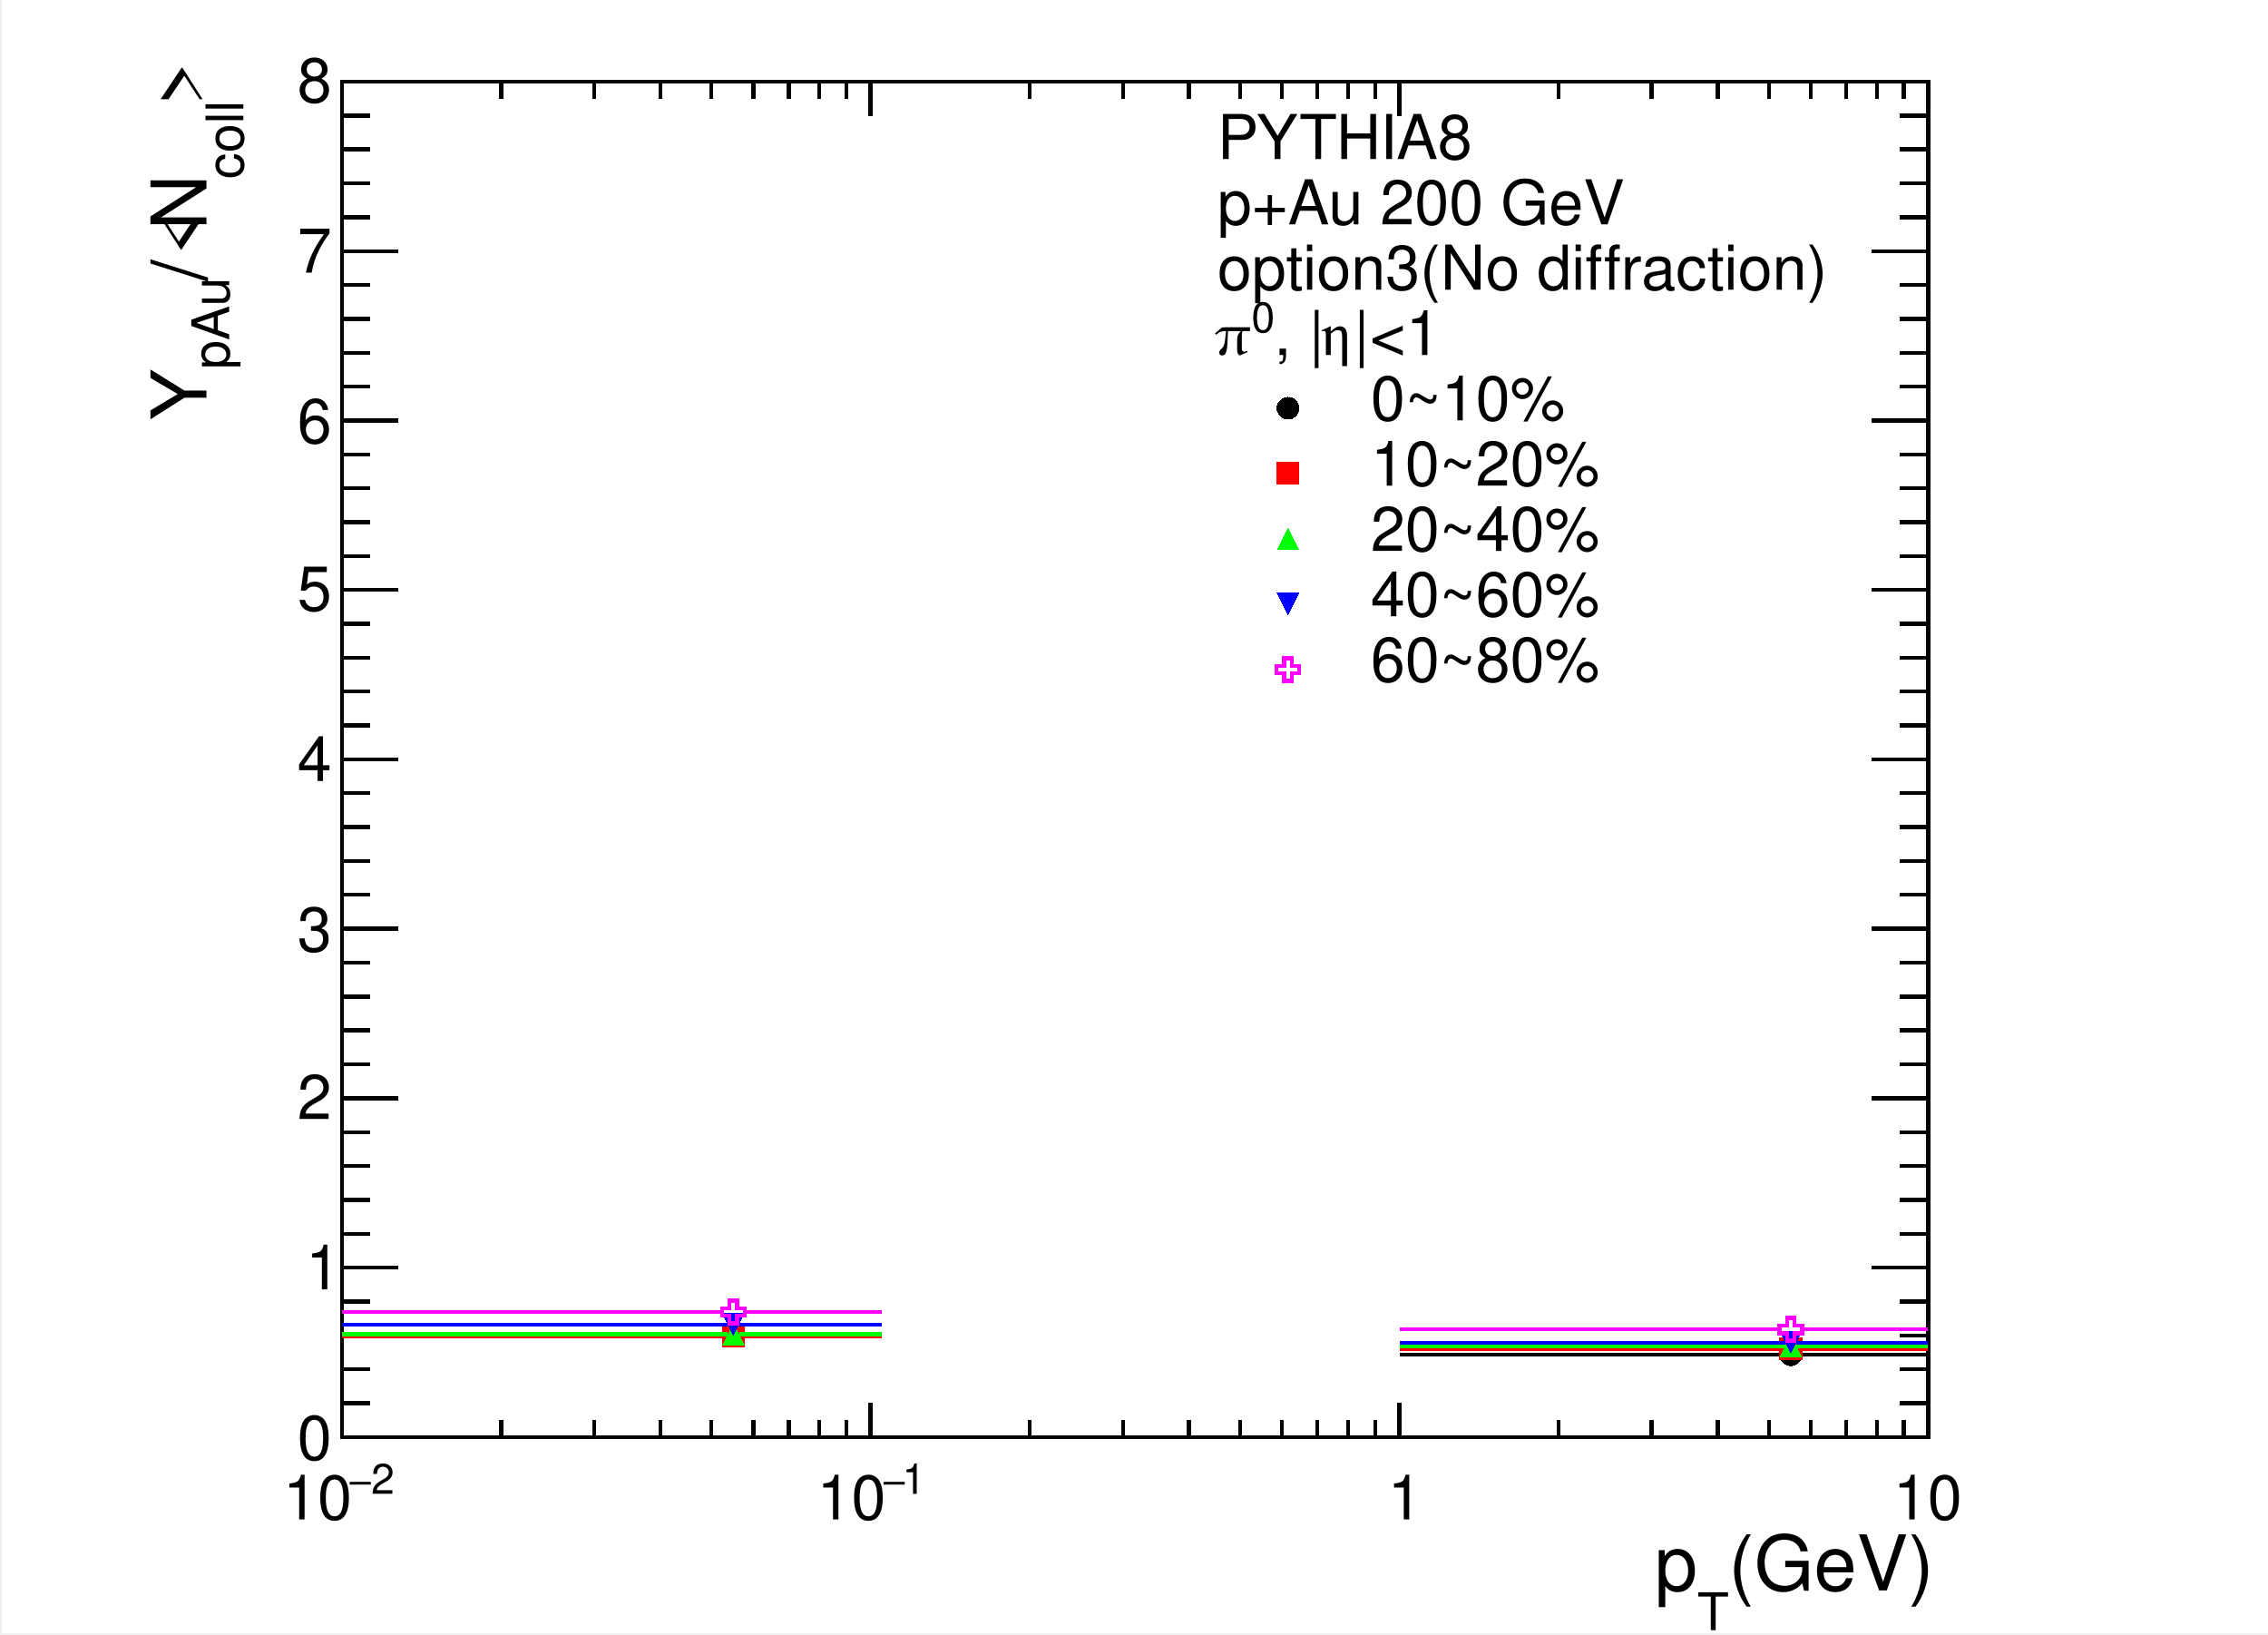
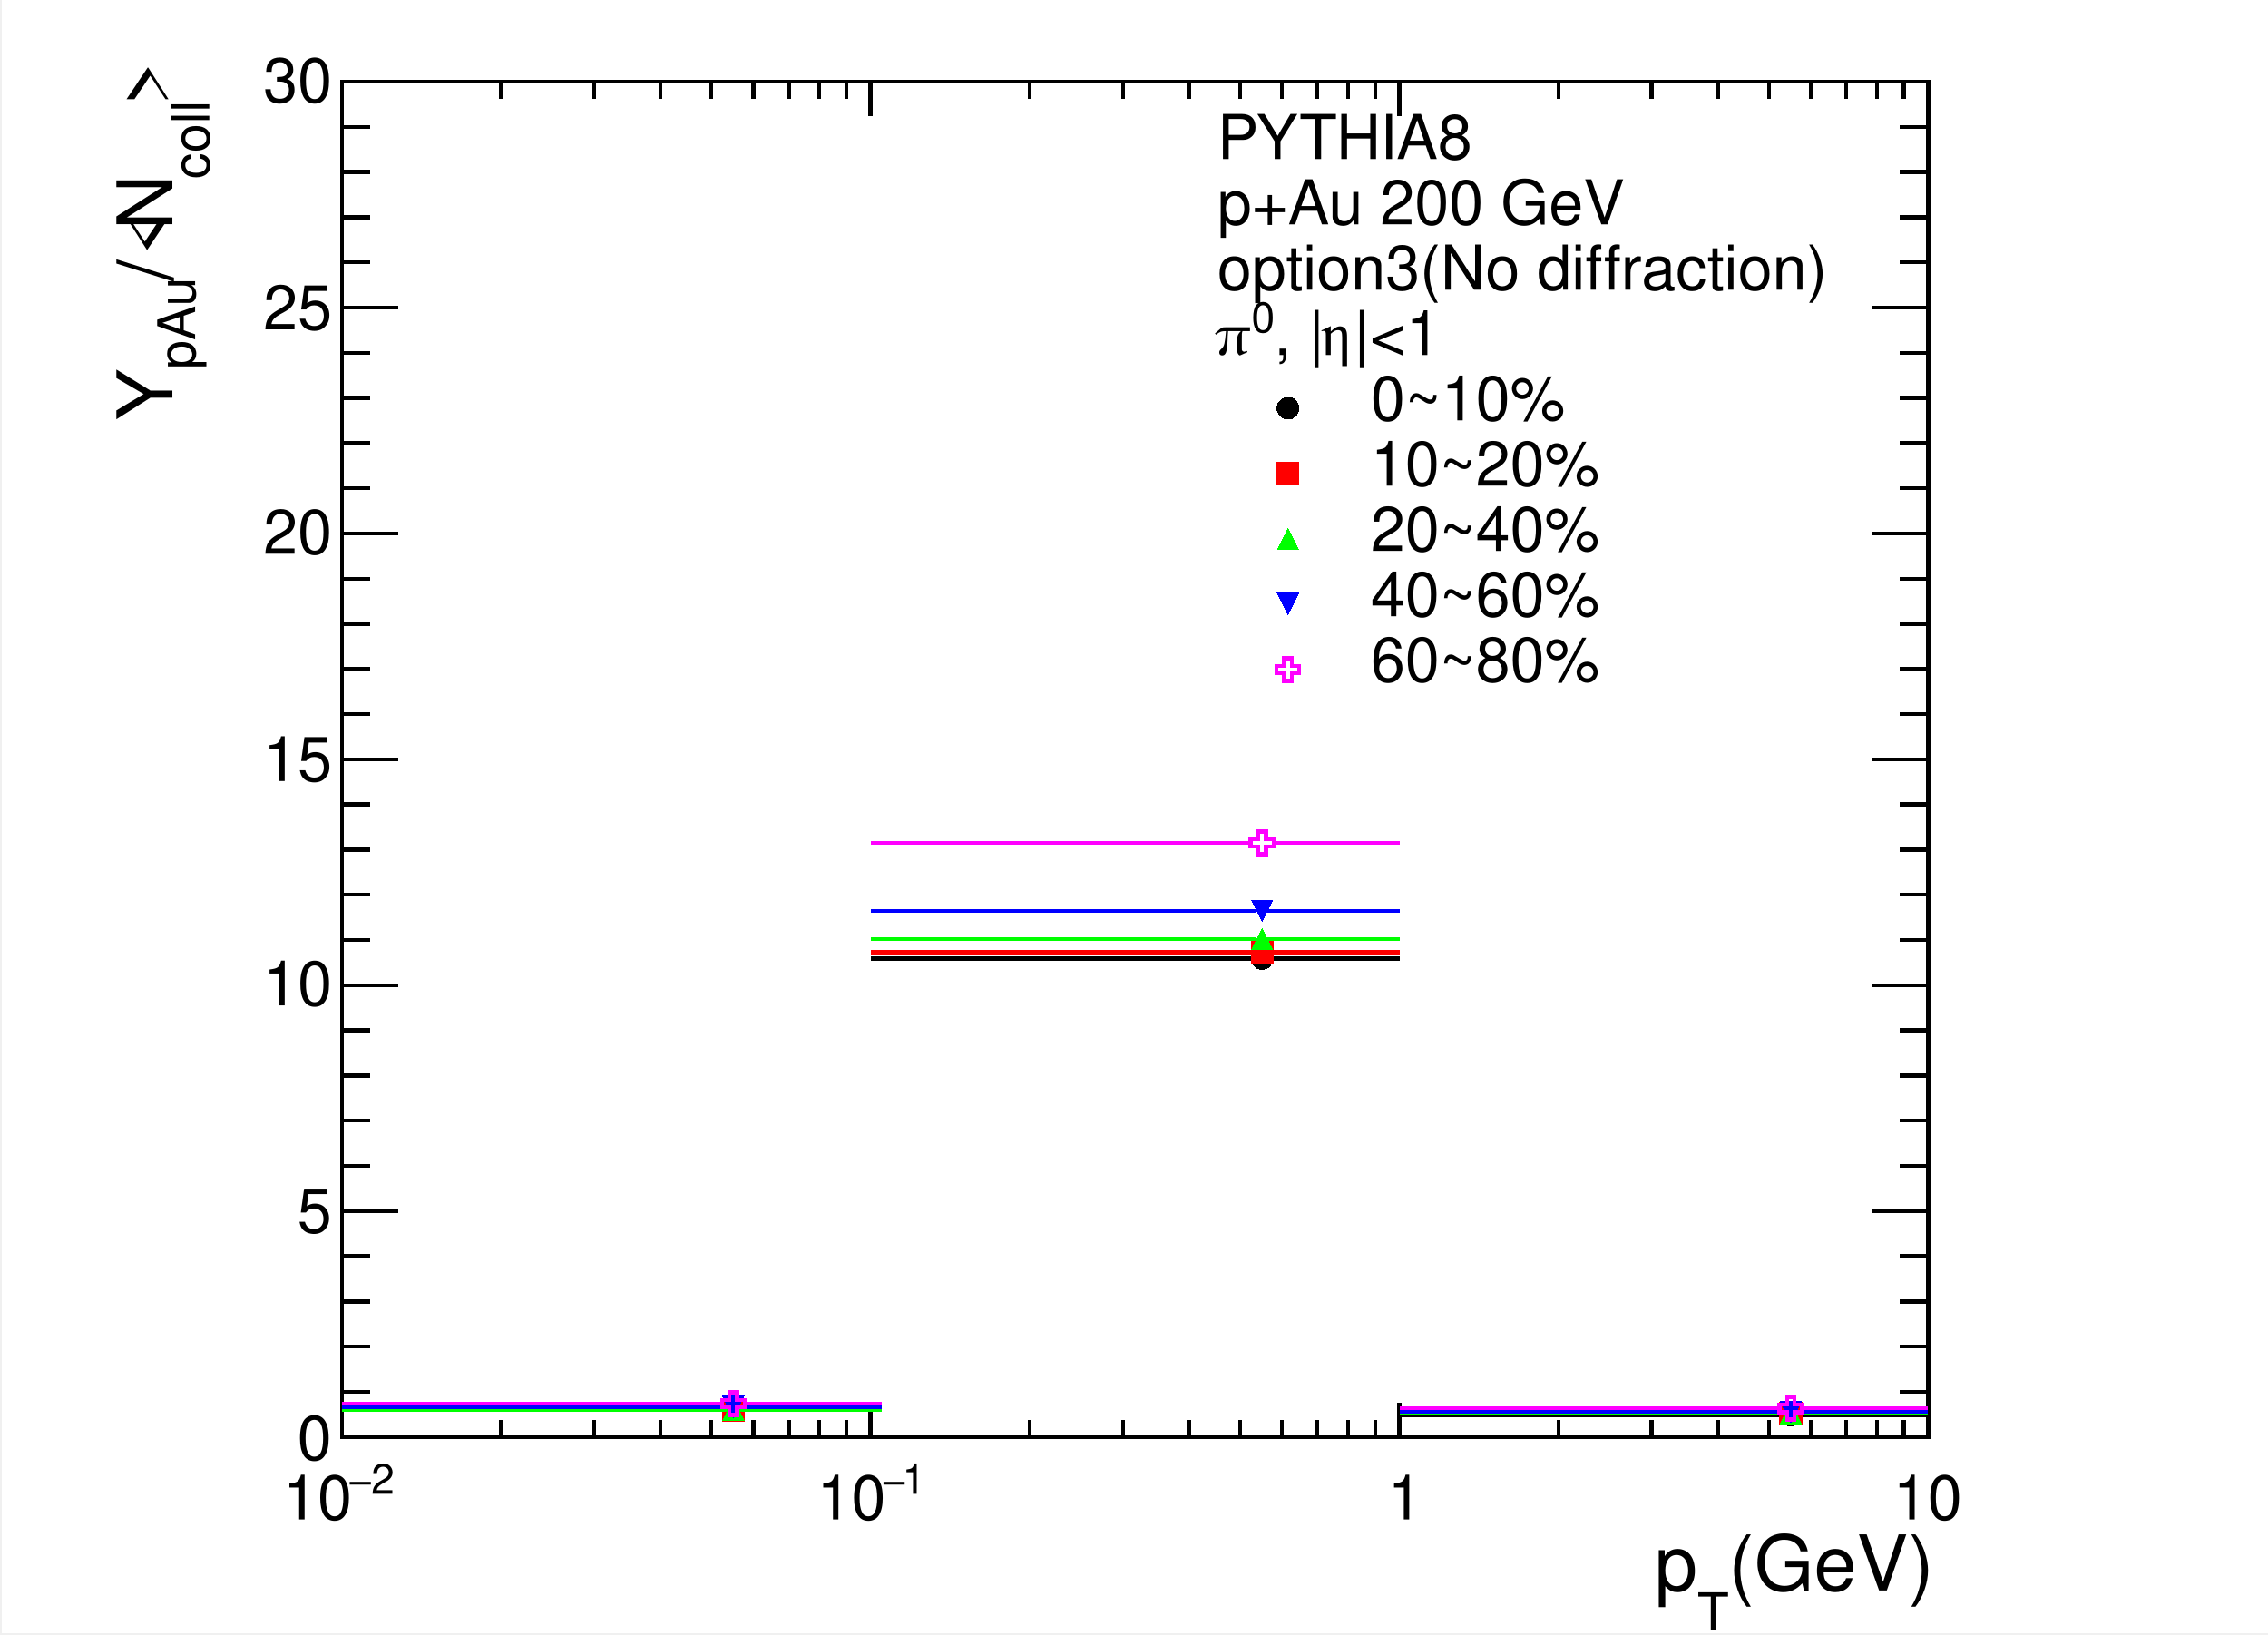
<svg xmlns="http://www.w3.org/2000/svg" width="567.429" height="409.002" viewBox="0 0 567.429 409.002" shape-rendering="crispEdges">
  <defs>
</defs>
  <rect x="0.5" y="0" width="566.929" height="408.502" fill="white" />
  <rect x="85.539" y="20.425" width="396.85" height="339.056" fill="white" />
  <rect x="85.539" y="20.425" width="396.85" height="339.056" fill="none" stroke="black" />
  <rect x="85.539" y="20.425" width="396.85" height="339.056" fill="white" />
  <rect x="85.539" y="20.425" width="396.85" height="339.056" fill="none" stroke="black" />
  <path d="M85.539,359.481h 396.85" fill="none" stroke="black" />
  <path d="M85.54,350.903v 8.579" fill="none" stroke="black" />
  <text xml:space="preserve" x="92.857" y="373.69" fill="black" font-size="10.494" font-family="Helvetica">2</text>
  <text xml:space="preserve" x="87.173" y="373.69" fill="black" font-size="10.494" font-family="Times">−</text>
  <text xml:space="preserve" x="70.833" y="380.084" fill="black" font-size="15.491" font-family="Helvetica">10</text>
  <path d="M125.361,355.192v 4.289" fill="none" stroke="black" />
  <path d="M148.655,355.192v 4.289" fill="none" stroke="black" />
  <path d="M165.182,355.192v 4.289" fill="none" stroke="black" />
  <path d="M178.002,355.192v 4.289" fill="none" stroke="black" />
  <path d="M188.476,355.192v 4.289" fill="none" stroke="black" />
  <path d="M197.332,355.192v 4.289" fill="none" stroke="black" />
  <path d="M205.003,355.192v 4.289" fill="none" stroke="black" />
  <path d="M211.77,355.192v 4.289" fill="none" stroke="black" />
  <path d="M217.823,350.903v 8.579" fill="none" stroke="black" />
  <text xml:space="preserve" x="225.709" y="373.69" fill="black" font-size="10.494" font-family="Helvetica">1</text>
  <text xml:space="preserve" x="220.736" y="373.69" fill="black" font-size="10.494" font-family="Times">−</text>
  <text xml:space="preserve" x="204.396" y="380.084" fill="black" font-size="15.491" font-family="Helvetica">10</text>
  <path d="M257.644,355.192v 4.289" fill="none" stroke="black" />
  <path d="M280.938,355.192v 4.289" fill="none" stroke="black" />
  <path d="M297.465,355.192v 4.289" fill="none" stroke="black" />
  <path d="M310.285,355.192v 4.289" fill="none" stroke="black" />
  <path d="M320.759,355.192v 4.289" fill="none" stroke="black" />
  <path d="M329.615,355.192v 4.289" fill="none" stroke="black" />
  <path d="M337.287,355.192v 4.289" fill="none" stroke="black" />
  <path d="M344.053,355.192v 4.289" fill="none" stroke="black" />
  <path d="M350.106,350.903v 8.579" fill="none" stroke="black" />
  <text xml:space="preserve" x="347.194" y="380.084" fill="black" font-size="15.491" font-family="Helvetica">1</text>
  <path d="M389.928,355.192v 4.289" fill="none" stroke="black" />
  <path d="M413.222,355.192v 4.289" fill="none" stroke="black" />
  <path d="M429.749,355.192v 4.289" fill="none" stroke="black" />
  <path d="M442.568,355.192v 4.289" fill="none" stroke="black" />
  <path d="M453.043,355.192v 4.289" fill="none" stroke="black" />
  <path d="M461.899,355.192v 4.289" fill="none" stroke="black" />
  <path d="M469.57,355.192v 4.289" fill="none" stroke="black" />
  <path d="M476.337,355.192v 4.289" fill="none" stroke="black" />
  <path d="M482.39,350.903v 8.579" fill="none" stroke="black" />
  <text xml:space="preserve" x="473.651" y="380.084" fill="black" font-size="15.491" font-family="Helvetica">10</text>
  <text xml:space="preserve" x="432.446" y="397.845" fill="black" font-size="19.239" font-family="Helvetica">(GeV)</text>
  <text xml:space="preserve" x="424.631" y="407.791" fill="black" font-size="12.992" font-family="Helvetica">T</text>
  <text xml:space="preserve" x="413.975" y="397.845" fill="black" font-size="19.239" font-family="Helvetica">p</text>
  <path d="M85.539,20.425h 396.85" fill="none" stroke="black" />
  <path d="M85.54,29.004v -8.579" fill="none" stroke="black" />
  <path d="M125.361,24.714v -4.289" fill="none" stroke="black" />
  <path d="M148.655,24.714v -4.289" fill="none" stroke="black" />
  <path d="M165.182,24.714v -4.289" fill="none" stroke="black" />
  <path d="M178.002,24.714v -4.289" fill="none" stroke="black" />
  <path d="M188.476,24.714v -4.289" fill="none" stroke="black" />
  <path d="M197.332,24.714v -4.289" fill="none" stroke="black" />
  <path d="M205.003,24.714v -4.289" fill="none" stroke="black" />
  <path d="M211.77,24.714v -4.289" fill="none" stroke="black" />
  <path d="M217.823,29.004v -8.579" fill="none" stroke="black" />
  <path d="M257.644,24.714v -4.289" fill="none" stroke="black" />
  <path d="M280.938,24.714v -4.289" fill="none" stroke="black" />
  <path d="M297.465,24.714v -4.289" fill="none" stroke="black" />
  <path d="M310.285,24.714v -4.289" fill="none" stroke="black" />
  <path d="M320.759,24.714v -4.289" fill="none" stroke="black" />
  <path d="M329.615,24.714v -4.289" fill="none" stroke="black" />
  <path d="M337.287,24.714v -4.289" fill="none" stroke="black" />
  <path d="M344.053,24.714v -4.289" fill="none" stroke="black" />
  <path d="M350.106,29.004v -8.579" fill="none" stroke="black" />
  <path d="M389.928,24.714v -4.289" fill="none" stroke="black" />
  <path d="M413.222,24.714v -4.289" fill="none" stroke="black" />
  <path d="M429.749,24.714v -4.289" fill="none" stroke="black" />
  <path d="M442.568,24.714v -4.289" fill="none" stroke="black" />
  <path d="M453.043,24.714v -4.289" fill="none" stroke="black" />
  <path d="M461.899,24.714v -4.289" fill="none" stroke="black" />
  <path d="M469.57,24.714v -4.289" fill="none" stroke="black" />
  <path d="M476.337,24.714v -4.289" fill="none" stroke="black" />
  <path d="M482.39,29.004v -8.579" fill="none" stroke="black" />
  <path d="M85.539,359.481v -339.056" fill="none" stroke="black" />
  <path d="M99.656,359.481h -14.117" fill="none" stroke="black" />
-   <path d="M92.598,351.005h -7.058" fill="none" stroke="black" />
-   <path d="M92.598,342.529h -7.058" fill="none" stroke="black" />
-   <path d="M92.598,334.052h -7.058" fill="none" stroke="black" />
+   <path d="M92.598,348.18h -7.058" fill="none" stroke="black" />
+   <path d="M92.598,336.878h -7.058" fill="none" stroke="black" />
  <path d="M92.598,325.576h -7.058" fill="none" stroke="black" />
-   <path d="M99.656,317.099h -14.117" fill="none" stroke="black" />
-   <path d="M92.598,308.623h -7.058" fill="none" stroke="black" />
-   <path d="M92.598,300.147h -7.058" fill="none" stroke="black" />
+   <path d="M92.598,314.274h -7.058" fill="none" stroke="black" />
+   <path d="M99.656,302.972h -14.117" fill="none" stroke="black" />
  <path d="M92.598,291.67h -7.058" fill="none" stroke="black" />
-   <path d="M92.598,283.194h -7.058" fill="none" stroke="black" />
-   <path d="M99.656,274.717h -14.117" fill="none" stroke="black" />
-   <path d="M92.598,266.241h -7.058" fill="none" stroke="black" />
+   <path d="M92.598,280.368h -7.058" fill="none" stroke="black" />
+   <path d="M92.598,269.066h -7.058" fill="none" stroke="black" />
  <path d="M92.598,257.764h -7.058" fill="none" stroke="black" />
-   <path d="M92.598,249.288h -7.058" fill="none" stroke="black" />
-   <path d="M92.598,240.812h -7.058" fill="none" stroke="black" />
-   <path d="M99.656,232.335h -14.117" fill="none" stroke="black" />
+   <path d="M99.656,246.463h -14.117" fill="none" stroke="black" />
+   <path d="M92.598,235.161h -7.058" fill="none" stroke="black" />
  <path d="M92.598,223.859h -7.058" fill="none" stroke="black" />
-   <path d="M92.598,215.382h -7.058" fill="none" stroke="black" />
-   <path d="M92.598,206.906h -7.058" fill="none" stroke="black" />
-   <path d="M92.598,198.43h -7.058" fill="none" stroke="black" />
+   <path d="M92.598,212.557h -7.058" fill="none" stroke="black" />
+   <path d="M92.598,201.255h -7.058" fill="none" stroke="black" />
  <path d="M99.656,189.953h -14.117" fill="none" stroke="black" />
-   <path d="M92.598,181.477h -7.058" fill="none" stroke="black" />
-   <path d="M92.598,173h -7.058" fill="none" stroke="black" />
-   <path d="M92.598,164.524h -7.058" fill="none" stroke="black" />
+   <path d="M92.598,178.651h -7.058" fill="none" stroke="black" />
+   <path d="M92.598,167.349h -7.058" fill="none" stroke="black" />
  <path d="M92.598,156.048h -7.058" fill="none" stroke="black" />
-   <path d="M99.656,147.571h -14.117" fill="none" stroke="black" />
-   <path d="M92.598,139.095h -7.058" fill="none" stroke="black" />
-   <path d="M92.598,130.618h -7.058" fill="none" stroke="black" />
+   <path d="M92.598,144.746h -7.058" fill="none" stroke="black" />
+   <path d="M99.656,133.444h -14.117" fill="none" stroke="black" />
  <path d="M92.598,122.142h -7.058" fill="none" stroke="black" />
-   <path d="M92.598,113.666h -7.058" fill="none" stroke="black" />
-   <path d="M99.656,105.189h -14.117" fill="none" stroke="black" />
-   <path d="M92.598,96.713h -7.058" fill="none" stroke="black" />
+   <path d="M92.598,110.84h -7.058" fill="none" stroke="black" />
+   <path d="M92.598,99.538h -7.058" fill="none" stroke="black" />
  <path d="M92.598,88.236h -7.058" fill="none" stroke="black" />
-   <path d="M92.598,79.76h -7.058" fill="none" stroke="black" />
-   <path d="M92.598,71.284h -7.058" fill="none" stroke="black" />
-   <path d="M99.656,62.807h -14.117" fill="none" stroke="black" />
+   <path d="M99.656,76.934h -14.117" fill="none" stroke="black" />
+   <path d="M92.598,65.633h -7.058" fill="none" stroke="black" />
  <path d="M92.598,54.331h -7.058" fill="none" stroke="black" />
-   <path d="M92.598,45.854h -7.058" fill="none" stroke="black" />
-   <path d="M92.598,37.378h -7.058" fill="none" stroke="black" />
-   <path d="M92.598,28.901h -7.058" fill="none" stroke="black" />
+   <path d="M92.598,43.029h -7.058" fill="none" stroke="black" />
+   <path d="M92.598,31.727h -7.058" fill="none" stroke="black" />
  <path d="M99.656,20.425h -14.117" fill="none" stroke="black" />
  <text xml:space="preserve" x="74.385" y="365.165" fill="black" font-size="15.491" font-family="Helvetica">0</text>
-   <text xml:space="preserve" x="76.517" y="322.539" fill="black" font-size="15.491" font-family="Helvetica">1</text>
-   <text xml:space="preserve" x="74.385" y="279.912" fill="black" font-size="15.491" font-family="Helvetica">2</text>
-   <text xml:space="preserve" x="74.385" y="237.997" fill="black" font-size="15.491" font-family="Helvetica">3</text>
-   <text xml:space="preserve" x="74.385" y="195.37" fill="black" font-size="15.491" font-family="Helvetica">4</text>
-   <text xml:space="preserve" x="74.385" y="152.744" fill="black" font-size="15.491" font-family="Helvetica">5</text>
-   <text xml:space="preserve" x="74.385" y="110.828" fill="black" font-size="15.491" font-family="Helvetica">6</text>
-   <text xml:space="preserve" x="74.385" y="68.202" fill="black" font-size="15.491" font-family="Helvetica">7</text>
-   <text xml:space="preserve" x="74.385" y="25.576" fill="black" font-size="15.491" font-family="Helvetica">8</text>
-   <g transform="rotate(-90,51.6515,26.2862)">
-     <text xml:space="preserve" x="51.651" y="26.286" fill="black" font-size="19.239" font-family="Times">&gt;</text>
-   </g>
-   <g transform="rotate(-90,60.8872,44.7576)">
-     <text xml:space="preserve" x="60.887" y="44.758" fill="black" font-size="12.992" font-family="Helvetica">coll</text>
-   </g>
-   <g transform="rotate(-90,51.6515,57.5454)">
-     <text xml:space="preserve" x="51.651" y="57.545" fill="black" font-size="19.239" font-family="Helvetica">N</text>
-   </g>
-   <g transform="rotate(-90,51.6515,63.9394)">
-     <text xml:space="preserve" x="51.651" y="63.939" fill="black" font-size="19.239" font-family="Times">&lt;</text>
-   </g>
-   <g transform="rotate(-90,51.6515,70.3333)">
-     <text xml:space="preserve" x="51.651" y="70.333" fill="black" font-size="19.239" font-family="Helvetica">/</text>
-   </g>
-   <g transform="rotate(-90,57.335,92.3569)">
-     <text xml:space="preserve" x="57.335" y="92.357" fill="black" font-size="12.992" font-family="Helvetica">pAu</text>
-   </g>
-   <g transform="rotate(-90,51.6515,105.145)">
-     <text xml:space="preserve" x="51.651" y="105.145" fill="black" font-size="19.239" font-family="Helvetica">Y</text>
+   <text xml:space="preserve" x="74.385" y="308.33" fill="black" font-size="15.491" font-family="Helvetica">5</text>
+   <text xml:space="preserve" x="65.86" y="251.495" fill="black" font-size="15.491" font-family="Helvetica">10</text>
+   <text xml:space="preserve" x="65.86" y="195.37" fill="black" font-size="15.491" font-family="Helvetica">15</text>
+   <text xml:space="preserve" x="65.86" y="138.535" fill="black" font-size="15.491" font-family="Helvetica">20</text>
+   <text xml:space="preserve" x="65.86" y="82.411" fill="black" font-size="15.491" font-family="Helvetica">25</text>
+   <text xml:space="preserve" x="65.86" y="25.576" fill="black" font-size="15.491" font-family="Helvetica">30</text>
+   <g transform="rotate(-90,43.1263,26.2862)">
+     <text xml:space="preserve" x="43.126" y="26.286" fill="black" font-size="19.239" font-family="Times">&gt;</text>
+   </g>
+   <g transform="rotate(-90,52.3619,44.7576)">
+     <text xml:space="preserve" x="52.362" y="44.758" fill="black" font-size="12.992" font-family="Helvetica">coll</text>
+   </g>
+   <g transform="rotate(-90,43.1263,57.5454)">
+     <text xml:space="preserve" x="43.126" y="57.545" fill="black" font-size="19.239" font-family="Helvetica">N</text>
+   </g>
+   <g transform="rotate(-90,43.1263,63.9394)">
+     <text xml:space="preserve" x="43.126" y="63.939" fill="black" font-size="19.239" font-family="Times">&lt;</text>
+   </g>
+   <g transform="rotate(-90,43.1263,70.3333)">
+     <text xml:space="preserve" x="43.126" y="70.333" fill="black" font-size="19.239" font-family="Helvetica">/</text>
+   </g>
+   <g transform="rotate(-90,48.8097,92.3569)">
+     <text xml:space="preserve" x="48.81" y="92.357" fill="black" font-size="12.992" font-family="Helvetica">pAu</text>
+   </g>
+   <g transform="rotate(-90,43.1263,105.145)">
+     <text xml:space="preserve" x="43.126" y="105.145" fill="black" font-size="19.239" font-family="Helvetica">Y</text>
  </g>
  <path d="M482.39,359.481v -339.056" fill="none" stroke="black" />
  <path d="M468.273,359.481h 14.117" fill="none" stroke="black" />
-   <path d="M475.332,351.005h 7.058" fill="none" stroke="black" />
-   <path d="M475.332,342.529h 7.058" fill="none" stroke="black" />
-   <path d="M475.332,334.052h 7.058" fill="none" stroke="black" />
+   <path d="M475.332,348.18h 7.058" fill="none" stroke="black" />
+   <path d="M475.332,336.878h 7.058" fill="none" stroke="black" />
  <path d="M475.332,325.576h 7.058" fill="none" stroke="black" />
-   <path d="M468.273,317.099h 14.117" fill="none" stroke="black" />
-   <path d="M475.332,308.623h 7.058" fill="none" stroke="black" />
-   <path d="M475.332,300.147h 7.058" fill="none" stroke="black" />
+   <path d="M475.332,314.274h 7.058" fill="none" stroke="black" />
+   <path d="M468.273,302.972h 14.117" fill="none" stroke="black" />
  <path d="M475.332,291.67h 7.058" fill="none" stroke="black" />
-   <path d="M475.332,283.194h 7.058" fill="none" stroke="black" />
-   <path d="M468.273,274.717h 14.117" fill="none" stroke="black" />
-   <path d="M475.332,266.241h 7.058" fill="none" stroke="black" />
+   <path d="M475.332,280.368h 7.058" fill="none" stroke="black" />
+   <path d="M475.332,269.066h 7.058" fill="none" stroke="black" />
  <path d="M475.332,257.764h 7.058" fill="none" stroke="black" />
-   <path d="M475.332,249.288h 7.058" fill="none" stroke="black" />
-   <path d="M475.332,240.812h 7.058" fill="none" stroke="black" />
-   <path d="M468.273,232.335h 14.117" fill="none" stroke="black" />
+   <path d="M468.273,246.463h 14.117" fill="none" stroke="black" />
+   <path d="M475.332,235.161h 7.058" fill="none" stroke="black" />
  <path d="M475.332,223.859h 7.058" fill="none" stroke="black" />
-   <path d="M475.332,215.382h 7.058" fill="none" stroke="black" />
-   <path d="M475.332,206.906h 7.058" fill="none" stroke="black" />
-   <path d="M475.332,198.43h 7.058" fill="none" stroke="black" />
+   <path d="M475.332,212.557h 7.058" fill="none" stroke="black" />
+   <path d="M475.332,201.255h 7.058" fill="none" stroke="black" />
  <path d="M468.273,189.953h 14.117" fill="none" stroke="black" />
-   <path d="M475.332,181.477h 7.058" fill="none" stroke="black" />
-   <path d="M475.332,173h 7.058" fill="none" stroke="black" />
-   <path d="M475.332,164.524h 7.058" fill="none" stroke="black" />
+   <path d="M475.332,178.651h 7.058" fill="none" stroke="black" />
+   <path d="M475.332,167.349h 7.058" fill="none" stroke="black" />
  <path d="M475.332,156.048h 7.058" fill="none" stroke="black" />
-   <path d="M468.273,147.571h 14.117" fill="none" stroke="black" />
-   <path d="M475.332,139.095h 7.058" fill="none" stroke="black" />
-   <path d="M475.332,130.618h 7.058" fill="none" stroke="black" />
+   <path d="M475.332,144.746h 7.058" fill="none" stroke="black" />
+   <path d="M468.273,133.444h 14.117" fill="none" stroke="black" />
  <path d="M475.332,122.142h 7.058" fill="none" stroke="black" />
-   <path d="M475.332,113.666h 7.058" fill="none" stroke="black" />
-   <path d="M468.273,105.189h 14.117" fill="none" stroke="black" />
-   <path d="M475.332,96.713h 7.058" fill="none" stroke="black" />
+   <path d="M475.332,110.84h 7.058" fill="none" stroke="black" />
+   <path d="M475.332,99.538h 7.058" fill="none" stroke="black" />
  <path d="M475.332,88.236h 7.058" fill="none" stroke="black" />
-   <path d="M475.332,79.76h 7.058" fill="none" stroke="black" />
-   <path d="M475.332,71.284h 7.058" fill="none" stroke="black" />
-   <path d="M468.273,62.807h 14.117" fill="none" stroke="black" />
+   <path d="M468.273,76.934h 14.117" fill="none" stroke="black" />
+   <path d="M475.332,65.633h 7.058" fill="none" stroke="black" />
  <path d="M475.332,54.331h 7.058" fill="none" stroke="black" />
-   <path d="M475.332,45.854h 7.058" fill="none" stroke="black" />
-   <path d="M475.332,37.378h 7.058" fill="none" stroke="black" />
-   <path d="M475.332,28.901h 7.058" fill="none" stroke="black" />
+   <path d="M475.332,43.029h 7.058" fill="none" stroke="black" />
+   <path d="M475.332,31.727h 7.058" fill="none" stroke="black" />
  <path d="M468.273,20.425h 14.117" fill="none" stroke="black" />
-   <path d="M85.539,333.83h 95.096" fill="none" stroke="black" />
-   <path d="M186.319,333.83h 34.307" fill="none" stroke="black" />
-   <g fill="black">
-     <circle cx="183.477" cy="333.83" r="2.842" />
-   </g>
-   <path d="M350.106,338.918h 95.096" fill="none" stroke="black" />
-   <path d="M450.886,338.918h 31.504" fill="none" stroke="black" />
-   <g fill="black">
-     <circle cx="448.044" cy="338.918" r="2.842" />
-   </g>
-   <path d="M85.539,334.209h 95.096" fill="none" stroke="#ff0000" />
-   <path d="M186.319,334.209h 34.307" fill="none" stroke="#ff0000" />
-   <g fill="#ff0000">
-     <rect x="180.635" y="331.367" width="5.684" height="5.684" />
-   </g>
-   <path d="M350.106,337.427h 95.096" fill="none" stroke="#ff0000" />
-   <path d="M450.886,337.427h 31.504" fill="none" stroke="#ff0000" />
-   <g fill="#ff0000">
-     <rect x="445.202" y="334.585" width="5.684" height="5.684" />
-   </g>
-   <path d="M85.539,333.756h 96.517" fill="none" stroke="#00ff00" />
-   <path d="M184.898,333.756h 35.728" fill="none" stroke="#00ff00" />
-   <g fill="#00ff00">
-     <polygon points=" 183.477, 330.915 186.319, 336.598 180.635, 336.598" />
-   </g>
-   <path d="M350.106,336.697h 96.517" fill="none" stroke="#00ff00" />
-   <path d="M449.465,336.697h 32.925" fill="none" stroke="#00ff00" />
-   <g fill="#00ff00">
-     <polygon points=" 448.044, 333.855 450.886, 339.538 445.202, 339.538" />
-   </g>
-   <path d="M85.539,331.323h 96.517" fill="none" stroke="#0000ff" />
-   <path d="M184.898,331.323h 35.728" fill="none" stroke="#0000ff" />
-   <g fill="#0000ff">
-     <polygon points=" 180.635, 328.481 186.319, 328.481 183.477, 334.165" />
-   </g>
-   <path d="M350.106,335.878h 96.517" fill="none" stroke="#0000ff" />
-   <path d="M449.465,335.878h 32.925" fill="none" stroke="#0000ff" />
-   <g fill="#0000ff">
-     <polygon points=" 445.202, 333.036 450.886, 333.036 448.044, 338.719" />
-   </g>
-   <path d="M85.539,328.178h 95.096" fill="none" stroke="#ff00ff" />
-   <path d="M186.319,328.178h 34.307" fill="none" stroke="#ff00ff" />
-   <g stroke="#ff00ff" stroke-width="1" fill="none">
-     <polygon points=" 182.53, 327.231 182.53, 325.336 184.424, 325.336 184.424, 327.231 186.319, 327.231 186.319, 329.125 184.424, 329.125 184.424, 331.02 182.53, 331.02 182.53, 329.125 180.635, 329.125 180.635, 327.231" />
-   </g>
-   <path d="M350.106,332.549h 95.096" fill="none" stroke="#ff00ff" />
-   <path d="M450.886,332.549h 31.504" fill="none" stroke="#ff00ff" />
-   <g stroke="#ff00ff" stroke-width="1" fill="none">
-     <polygon points=" 447.097, 331.602 447.097, 329.708 448.991, 329.708 448.991, 331.602 450.886, 331.602 450.886, 333.497 448.991, 333.497 448.991, 335.391 447.097, 335.391 447.097, 333.497 445.202, 333.497 445.202, 331.602" />
+   <path d="M85.539,352.641h 95.096" fill="none" stroke="black" />
+   <path d="M186.319,352.641h 34.307" fill="none" stroke="black" />
+   <g fill="black">
+     <circle cx="183.477" cy="352.641" r="2.842" />
+   </g>
+   <path d="M217.823,239.775h 95.096" fill="none" stroke="black" />
+   <path d="M318.602,239.775h 31.504" fill="none" stroke="black" />
+   <g fill="black">
+     <circle cx="315.761" cy="239.775" r="2.842" />
+   </g>
+   <path d="M350.106,353.998h 95.096" fill="none" stroke="black" />
+   <path d="M450.886,353.998h 31.504" fill="none" stroke="black" />
+   <g fill="black">
+     <circle cx="448.044" cy="353.998" r="2.842" />
+   </g>
+   <path d="M85.539,352.742h 95.096" fill="none" stroke="#ff0000" />
+   <path d="M186.319,352.742h 34.307" fill="none" stroke="#ff0000" />
+   <g fill="#ff0000">
+     <rect x="180.635" y="349.9" width="5.684" height="5.684" />
+   </g>
+   <path d="M217.823,238.233h 95.096" fill="none" stroke="#ff0000" />
+   <path d="M318.602,238.233h 31.504" fill="none" stroke="#ff0000" />
+   <g fill="#ff0000">
+     <rect x="312.919" y="235.391" width="5.684" height="5.684" />
+   </g>
+   <path d="M350.106,353.6h 95.096" fill="none" stroke="#ff0000" />
+   <path d="M450.886,353.6h 31.504" fill="none" stroke="#ff0000" />
+   <g fill="#ff0000">
+     <rect x="445.202" y="350.758" width="5.684" height="5.684" />
+   </g>
+   <path d="M85.539,352.621h 96.517" fill="none" stroke="#00ff00" />
+   <path d="M184.898,352.621h 35.728" fill="none" stroke="#00ff00" />
+   <g fill="#00ff00">
+     <polygon points=" 183.477, 349.78 186.319, 355.463 180.635, 355.463" />
+   </g>
+   <path d="M217.823,234.855h 96.517" fill="none" stroke="#00ff00" />
+   <path d="M317.181,234.855h 32.925" fill="none" stroke="#00ff00" />
+   <g fill="#00ff00">
+     <polygon points=" 315.761, 232.013 318.602, 237.696 312.919, 237.696" />
+   </g>
+   <path d="M350.106,353.405h 96.517" fill="none" stroke="#00ff00" />
+   <path d="M449.465,353.405h 32.925" fill="none" stroke="#00ff00" />
+   <g fill="#00ff00">
+     <polygon points=" 448.044, 350.564 450.886, 356.247 445.202, 356.247" />
+   </g>
+   <path d="M85.539,351.972h 96.517" fill="none" stroke="#0000ff" />
+   <path d="M184.898,351.972h 35.728" fill="none" stroke="#0000ff" />
+   <g fill="#0000ff">
+     <polygon points=" 180.635, 349.131 186.319, 349.131 183.477, 354.814" />
+   </g>
+   <path d="M217.823,227.94h 96.517" fill="none" stroke="#0000ff" />
+   <path d="M317.181,227.94h 32.925" fill="none" stroke="#0000ff" />
+   <g fill="#0000ff">
+     <polygon points=" 312.919, 225.098 318.602, 225.098 315.761, 230.782" />
+   </g>
+   <path d="M350.106,353.187h 96.517" fill="none" stroke="#0000ff" />
+   <path d="M449.465,353.187h 32.925" fill="none" stroke="#0000ff" />
+   <g fill="#0000ff">
+     <polygon points=" 445.202, 350.345 450.886, 350.345 448.044, 356.029" />
+   </g>
+   <path d="M85.539,351.134h 95.096" fill="none" stroke="#ff00ff" />
+   <path d="M186.319,351.134h 34.307" fill="none" stroke="#ff00ff" />
+   <g stroke="#ff00ff" stroke-width="1" fill="none">
+     <polygon points=" 182.53, 350.187 182.53, 348.292 184.424, 348.292 184.424, 350.187 186.319, 350.187 186.319, 352.081 184.424, 352.081 184.424, 353.976 182.53, 353.976 182.53, 352.081 180.635, 352.081 180.635, 350.187" />
+   </g>
+   <path d="M217.823,210.839h 95.096" fill="none" stroke="#ff00ff" />
+   <path d="M318.602,210.839h 31.504" fill="none" stroke="#ff00ff" />
+   <g stroke="#ff00ff" stroke-width="1" fill="none">
+     <polygon points=" 314.813, 209.891 314.813, 207.997 316.708, 207.997 316.708, 209.891 318.602, 209.891 318.602, 211.786 316.708, 211.786 316.708, 213.68 314.813, 213.68 314.813, 211.786 312.919, 211.786 312.919, 209.891" />
+   </g>
+   <path d="M350.106,352.3h 95.096" fill="none" stroke="#ff00ff" />
+   <path d="M450.886,352.3h 31.504" fill="none" stroke="#ff00ff" />
+   <g stroke="#ff00ff" stroke-width="1" fill="none">
+     <polygon points=" 447.097, 351.352 447.097, 349.458 448.991, 349.458 448.991, 351.352 450.886, 351.352 450.886, 353.247 448.991, 353.247 448.991, 355.141 447.097, 355.141 447.097, 353.247 445.202, 353.247 445.202, 351.352" />
  </g>
  <text xml:space="preserve" x="304.567" y="39.785" fill="black" font-size="15.491" font-family="Helvetica">PYTHIA8</text>
  <text xml:space="preserve" x="304.567" y="56.125" fill="black" font-size="15.491" font-family="Helvetica">p+Au 200 GeV</text>
  <text xml:space="preserve" x="304.567" y="72.465" fill="black" font-size="15.491" font-family="Helvetica">option3(No diffraction)</text>
  <text xml:space="preserve" x="338.668" y="88.805" fill="black" font-size="15.491" font-family="Helvetica">|&lt;1</text>
  <text xml:space="preserve" x="330.143" y="88.805" fill="black" font-size="15.491" font-family="Times">η</text>
  <text xml:space="preserve" x="318.776" y="88.805" fill="black" font-size="15.491" font-family="Helvetica">, |</text>
  <text xml:space="preserve" x="313.092" y="83.121" fill="black" font-size="10.494" font-family="Helvetica">0</text>
  <text xml:space="preserve" x="304.567" y="88.805" fill="black" font-size="15.491" font-family="Times">π</text>
  <text xml:space="preserve" x="342.931" y="105.145" fill="black" font-size="15.491" font-family="Helvetica">0~10%</text>
  <g fill="black">
    <circle cx="322.232" cy="102.125" r="2.842" />
  </g>
  <text xml:space="preserve" x="342.931" y="121.485" fill="black" font-size="15.491" font-family="Helvetica">10~20%</text>
  <g fill="#ff0000">
    <rect x="319.391" y="115.624" width="5.684" height="5.684" />
  </g>
  <text xml:space="preserve" x="342.931" y="137.825" fill="black" font-size="15.491" font-family="Helvetica">20~40%</text>
  <g fill="#00ff00">
    <polygon points=" 322.232, 131.964 325.074, 137.647 319.391, 137.647" />
  </g>
  <text xml:space="preserve" x="342.931" y="154.165" fill="black" font-size="15.491" font-family="Helvetica">40~60%</text>
  <g fill="#0000ff">
    <polygon points=" 319.391, 148.304 325.074, 148.304 322.232, 153.987" />
  </g>
  <text xml:space="preserve" x="342.931" y="170.505" fill="black" font-size="15.491" font-family="Helvetica">60~80%</text>
  <g stroke="#ff00ff" stroke-width="1" fill="none">
    <polygon points=" 321.285, 166.538 321.285, 164.644 323.18, 164.644 323.18, 166.538 325.074, 166.538 325.074, 168.433 323.18, 168.433 323.18, 170.327 321.285, 170.327 321.285, 168.433 319.391, 168.433 319.391, 166.538" />
  </g>
</svg>
